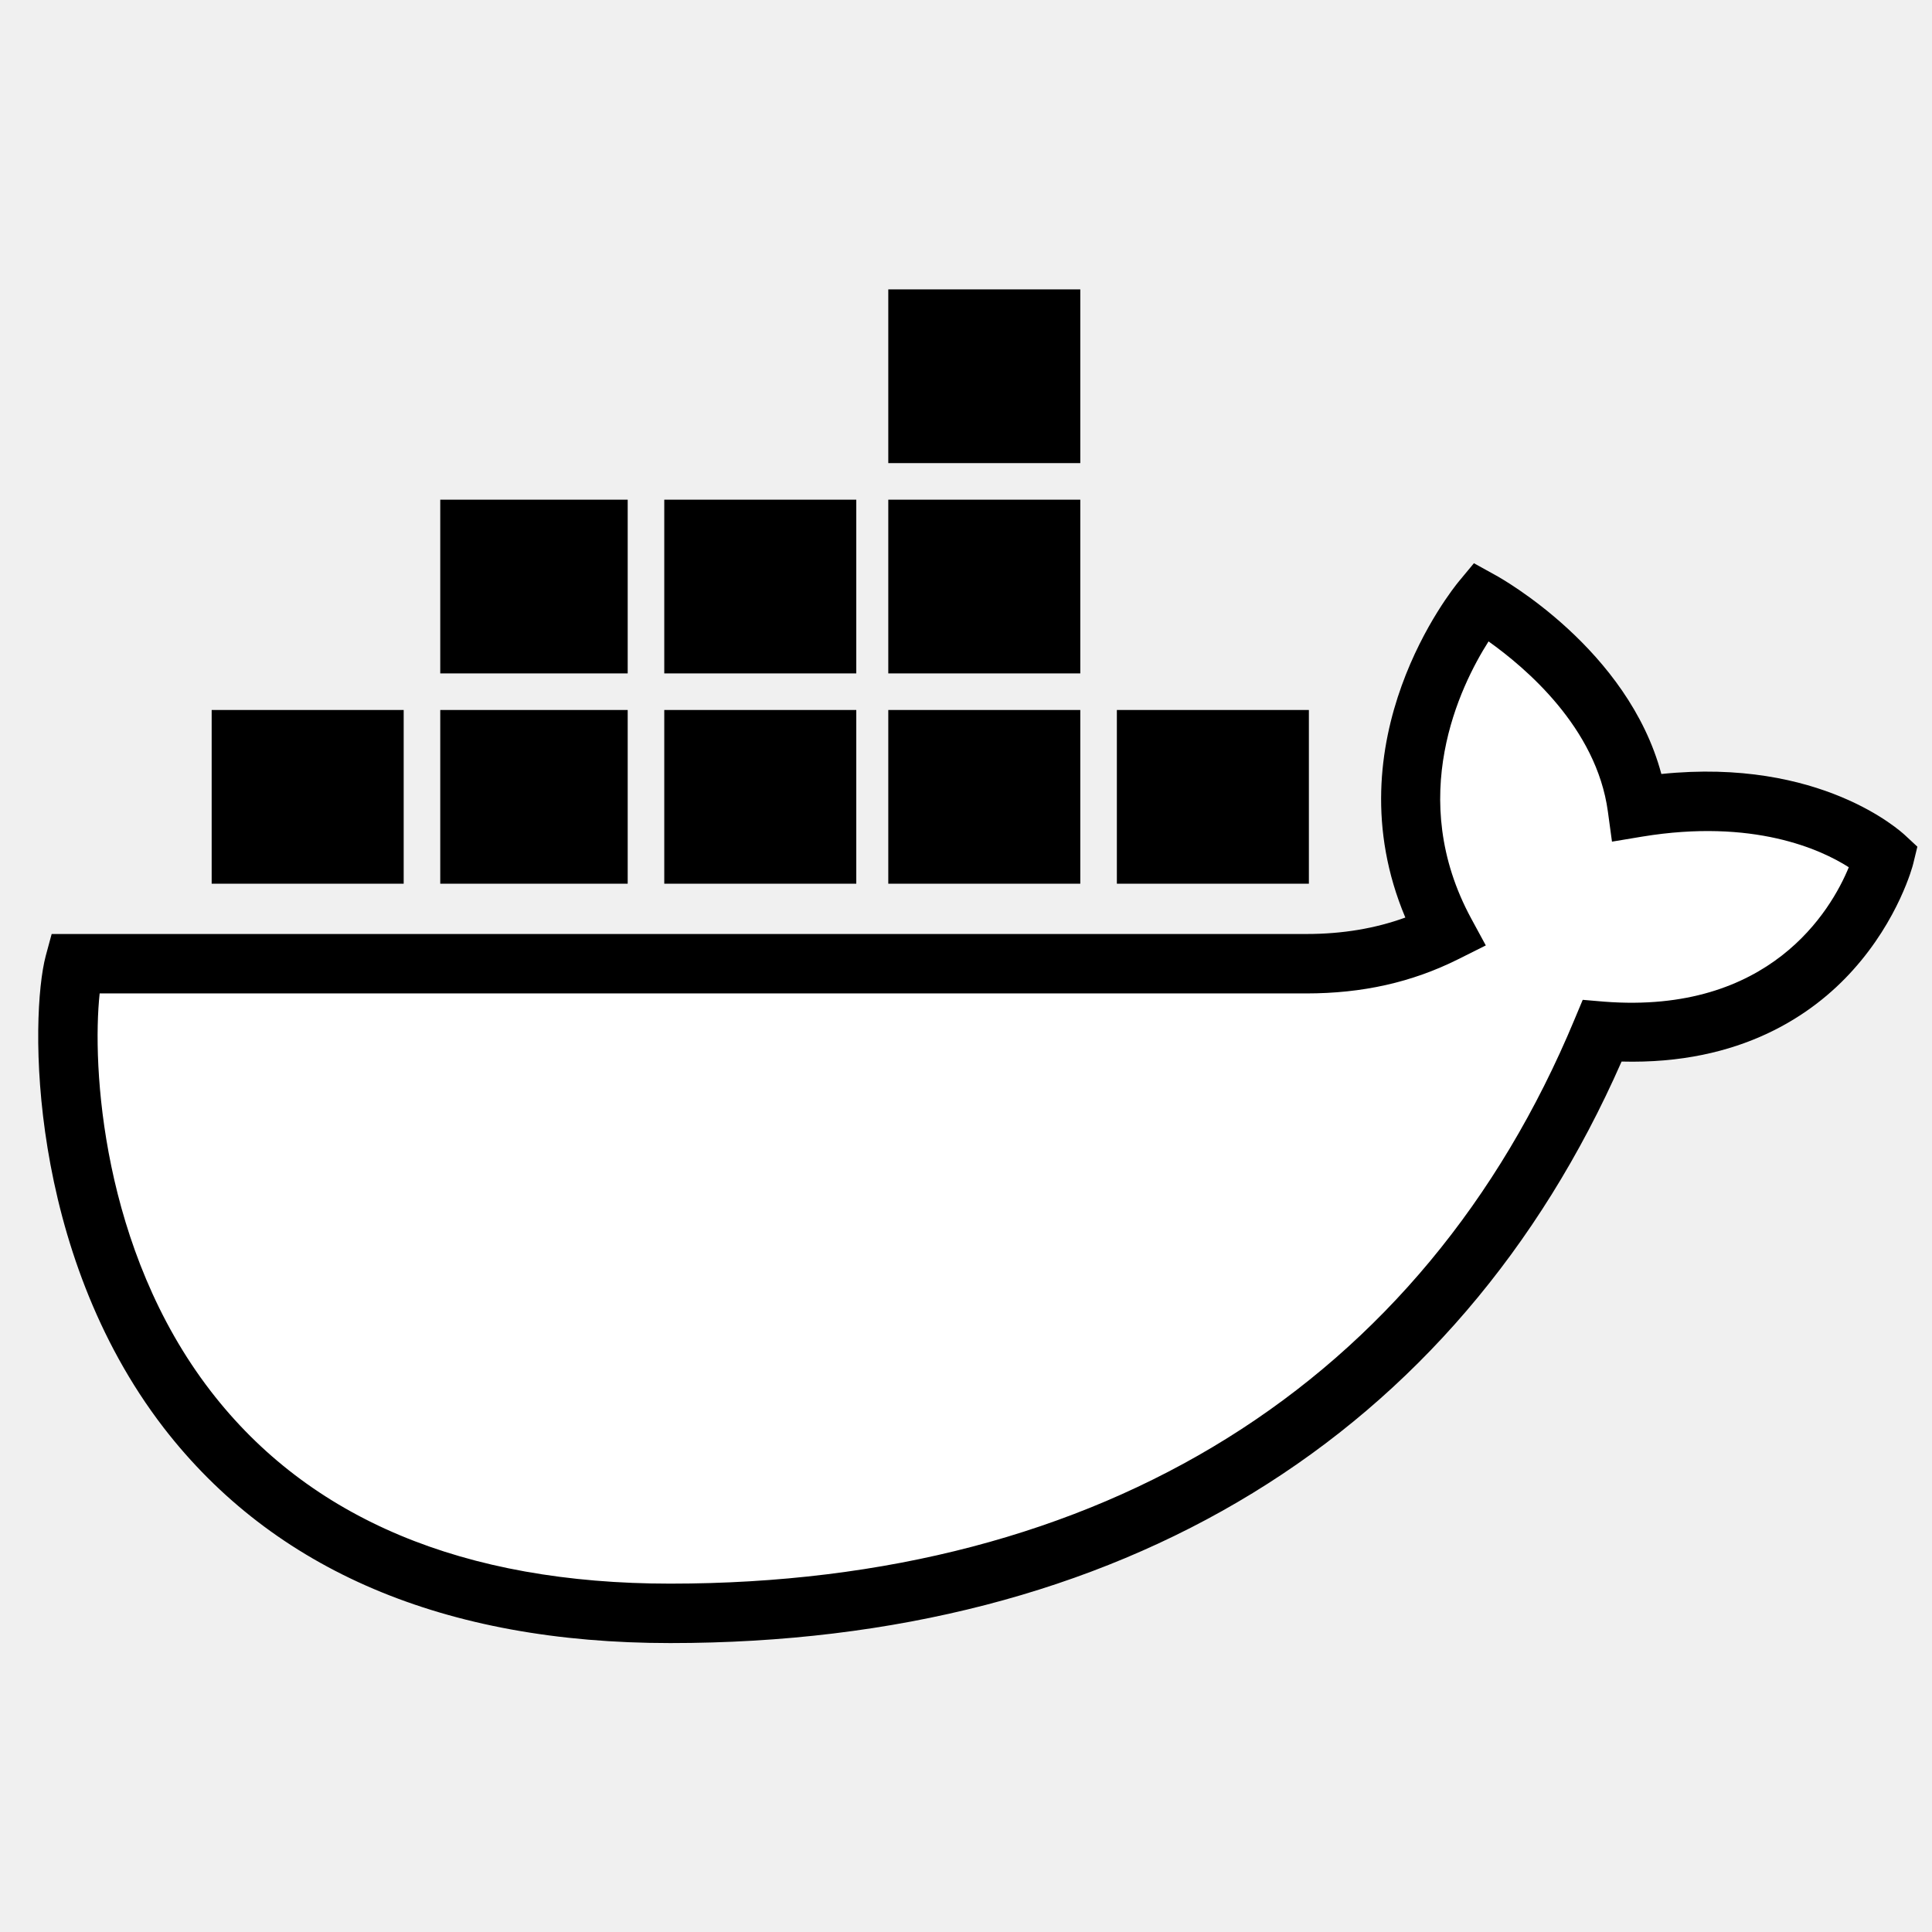
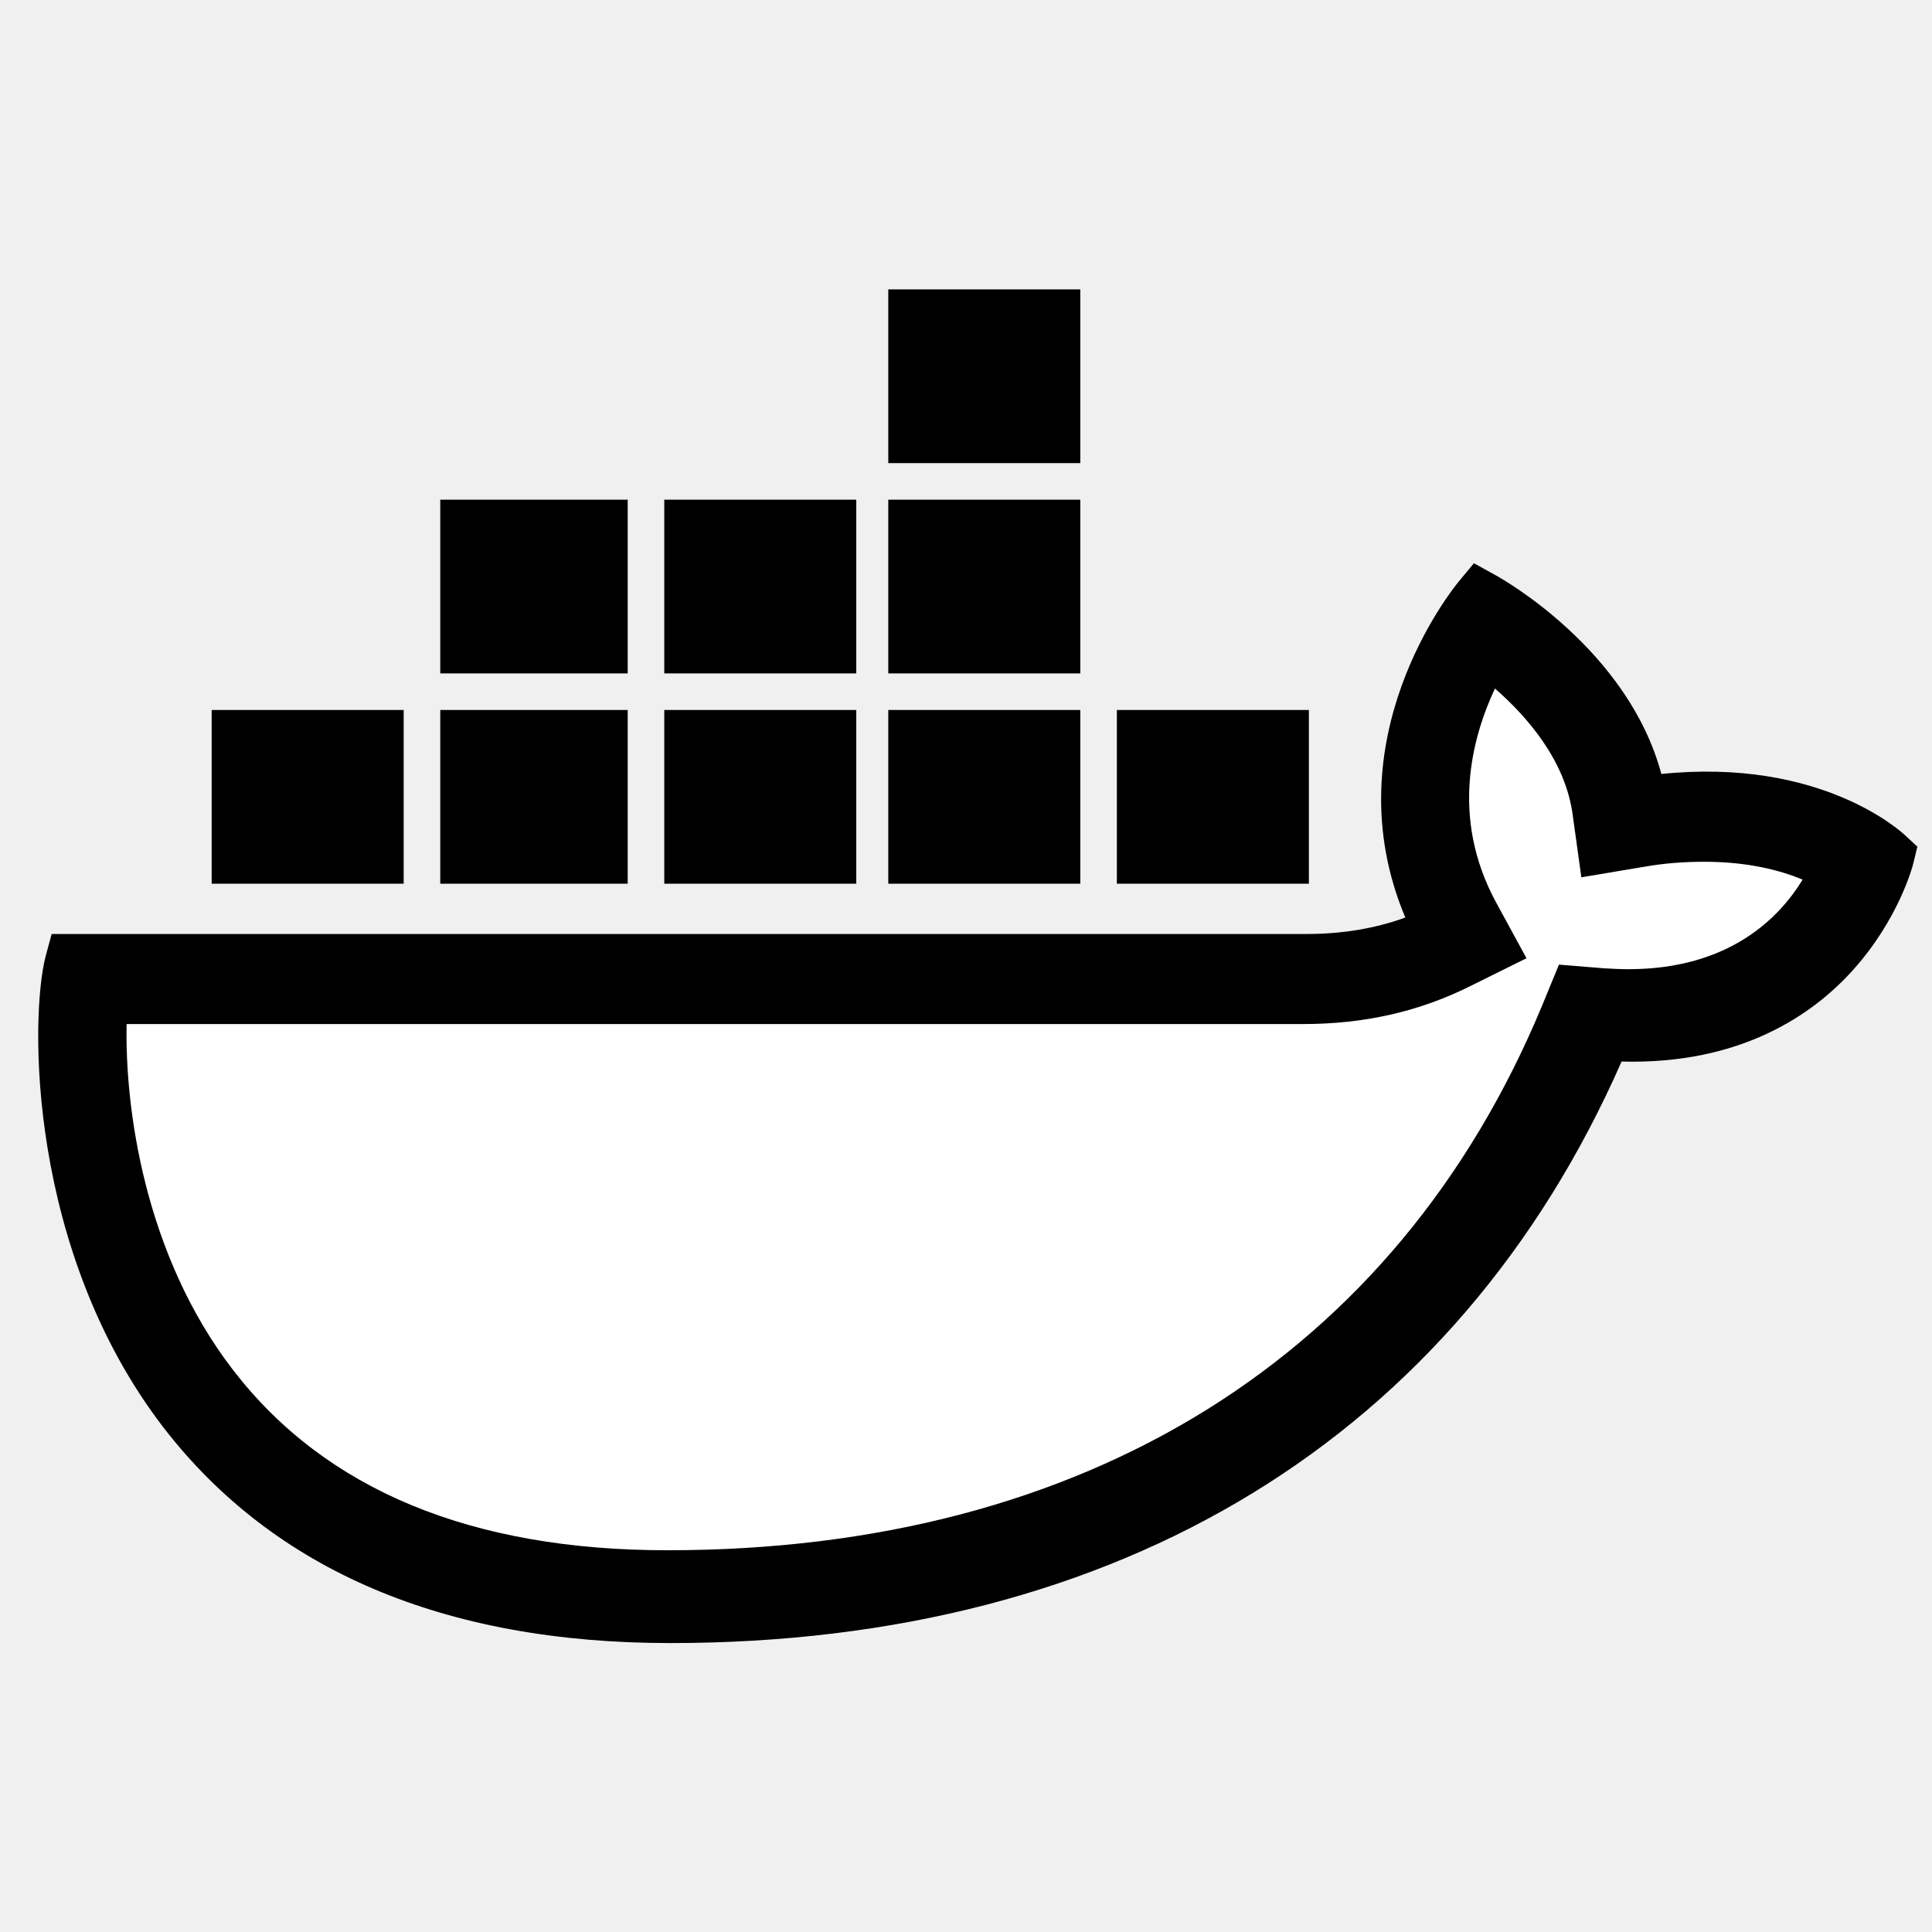
<svg xmlns="http://www.w3.org/2000/svg" version="1.1" id="Layer_1" x="0px" y="0px" viewBox="0 0 422.6 422.6" style="enable-background:new 0 0 422.6 422.6;" xml:space="preserve">
  <style type="text/css">
	.st0{stroke:#000000;stroke-width:38;}
	.st1{fill:#FFFFFF;}
+ 	.st2{display:none;}
</style>
  <path class="st0" d="M244.3,174.3h42 M194.3,174.3h42 M145.3,174.3h42 M96.3,174.3h41 M46.3,174.3h42 M96.3,128.3h41 M145.3,128.3  h42 M194.3,128.3h42 M194.3,82.3h42" />
  <g>
    <path class="st1" d="M412.2,187.3c0,0-17.6-16.7-53.9-10.8c-3.9-28.4-34.3-45.1-34.3-45.1s-28.4,34.3-7.8,72.5   c-5.9,2.9-15.7,6.9-30.4,6.9H16.3c-4.9,18.6-4.9,142.1,130.3,142.1c97,0,169.5-45.1,203.8-127.4   C401.4,229.4,412.2,187.3,412.2,187.3" />
-     <path d="M146.6,359.4c-49.4,0-86.7-15.9-110.8-47.1C6,273.6,6.5,222.4,10,209.1l1.3-4.8h274.5c7.8,0,15-1.2,21.6-3.6   c-16.4-38.9,10.4-71.9,11.6-73.4l3.4-4.1l4.7,2.6c1.3,0.7,29,16.2,36.3,43.5c34.9-3.6,52.4,12.6,53.2,13.3l2.8,2.6l-0.9,3.7   c-0.1,0.5-3.2,12.2-13.2,23.3c-8.7,9.7-24.5,20.7-50.6,20C318.6,314.3,245,359.4,146.6,359.4z M21.8,217.3   c-1.7,15.8,0.4,56,24.3,87c21.5,27.9,55.3,42.1,100.5,42.1c94.4,0,164.7-43.8,197.8-123.4l1.8-4.3l4.7,0.4   c36.2,2.8,49.6-19.9,53.5-29.4c-6.1-3.9-20.9-10.7-45.2-6.7l-6.6,1.1l-0.9-6.6c-2.5-18.4-18.1-31.5-26.1-37.2   c-6.3,9.9-18.1,34.2-3.8,60.6l3.2,5.9l-6,3c-10.2,5.1-21,7.5-33.3,7.5H21.8z" />
+     <path d="M416.6,182.6c-0.8-0.7-18.3-16.9-53.2-13.3c-7.3-27.3-35-42.8-36.3-43.5l-4.7-2.6l-3.4,4.1c-1.2,1.5-28,34.5-11.6,73.4   c-6.6,2.4-13.8,3.6-21.6,3.6H11.3l-1.3,4.8c-3.5,13.3-4,64.5,25.8,103.2c24.1,31.2,61.4,47.1,110.8,47.1   c98.4,0,172-45.1,208.1-127.2c26.1,0.7,41.9-10.3,50.6-20c10-11.1,13.1-22.8,13.2-23.3l0.9-3.7L416.6,182.6z M337.3,220   c-31.9,76.8-99.9,119.1-191.3,119.1c-42.9,0-74.8-13.2-95-39.4c-19.5-25.3-23.7-57.6-23.3-75.7H285c13.4,0,25.3-2.7,36.4-8.2   l12.5-6.2l-6.7-12.3c-10-18.5-5.2-36-0.2-46.7c7.2,6.3,15.4,15.8,17,27.6l1.9,13.7l13.7-2.3c4.5-0.8,9-1.1,13.2-1.1   c9.6,0,16.7,1.9,21.5,3.9c-5.1,8.4-16.1,19.6-38.1,19.6c-1.8,0-3.6-0.1-5.4-0.2l-9.8-0.8L337.3,220z" />
+     <path class="st2" d="M145.9,359.1c-49.4,0-86.7-15.9-110.8-47.1C5.3,273.3,5.8,222.1,9.3,208.8l1.3-4.8h274.5   c7.8,0,15-1.2,21.6-3.6c-16.4-38.9,10.4-71.9,11.6-73.4l3.4-4.1l4.7,2.6c1.3,0.7,29,16.2,36.3,43.5c34.9-3.6,52.4,12.6,53.2,13.3   l2.8,2.6l-0.9,3.7c-0.1,0.5-3.2,12.2-13.2,23.3c-8.7,9.7-24.5,20.7-50.6,20C317.9,314,244.3,359.1,145.9,359.1z M21.1,217   c-1.7,15.8,0.4,56,24.3,87c21.5,27.9,55.3,42.1,100.5,42.1c94.4,0,164.7-43.8,197.8-123.4l1.8-4.3l4.7,0.4   c36.2,2.8,49.6-19.9,53.5-29.4c-6.1-3.9-20.9-10.7-45.2-6.7l-6.6,1.1l-0.9-6.6c-2.5-18.4-18.1-31.5-26.1-37.2   c-6.3,9.9-18.1,34.2-3.8,60.6l3.2,5.9l-6,3c-10.2,5.1-21,7.5-33.3,7.5L21.1,217L21.1,217z" />
  </g>
</svg>
